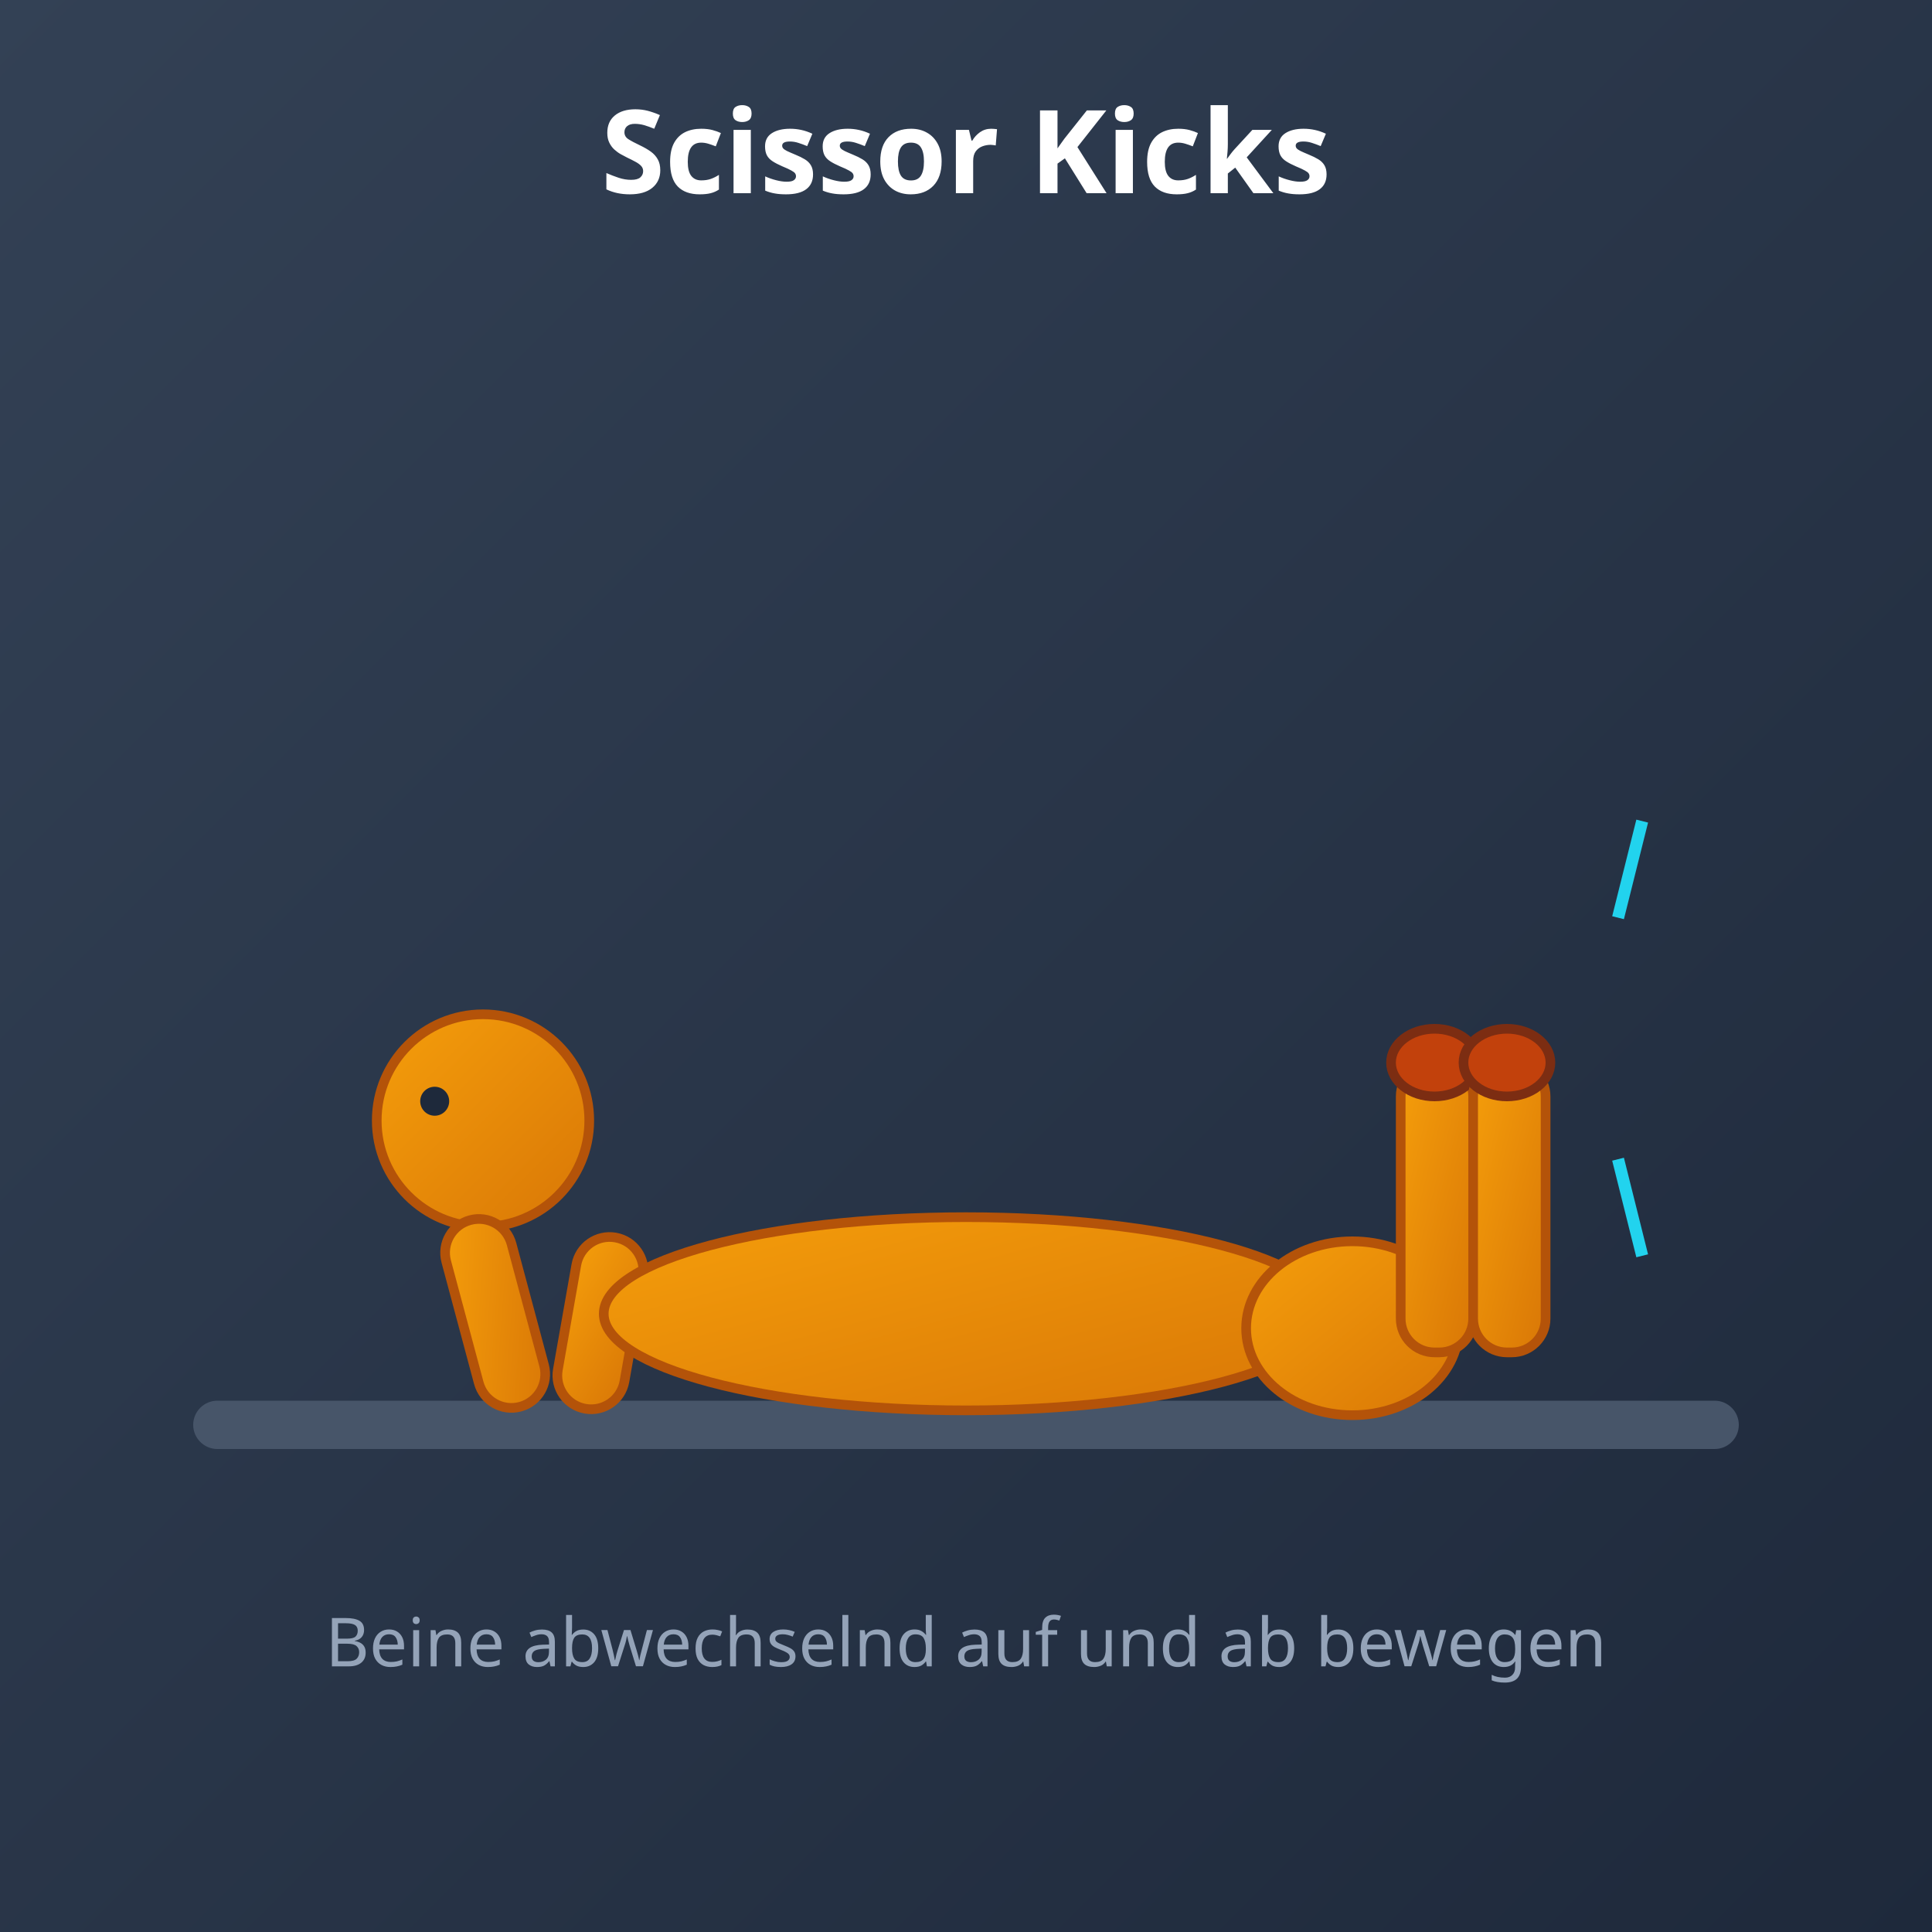
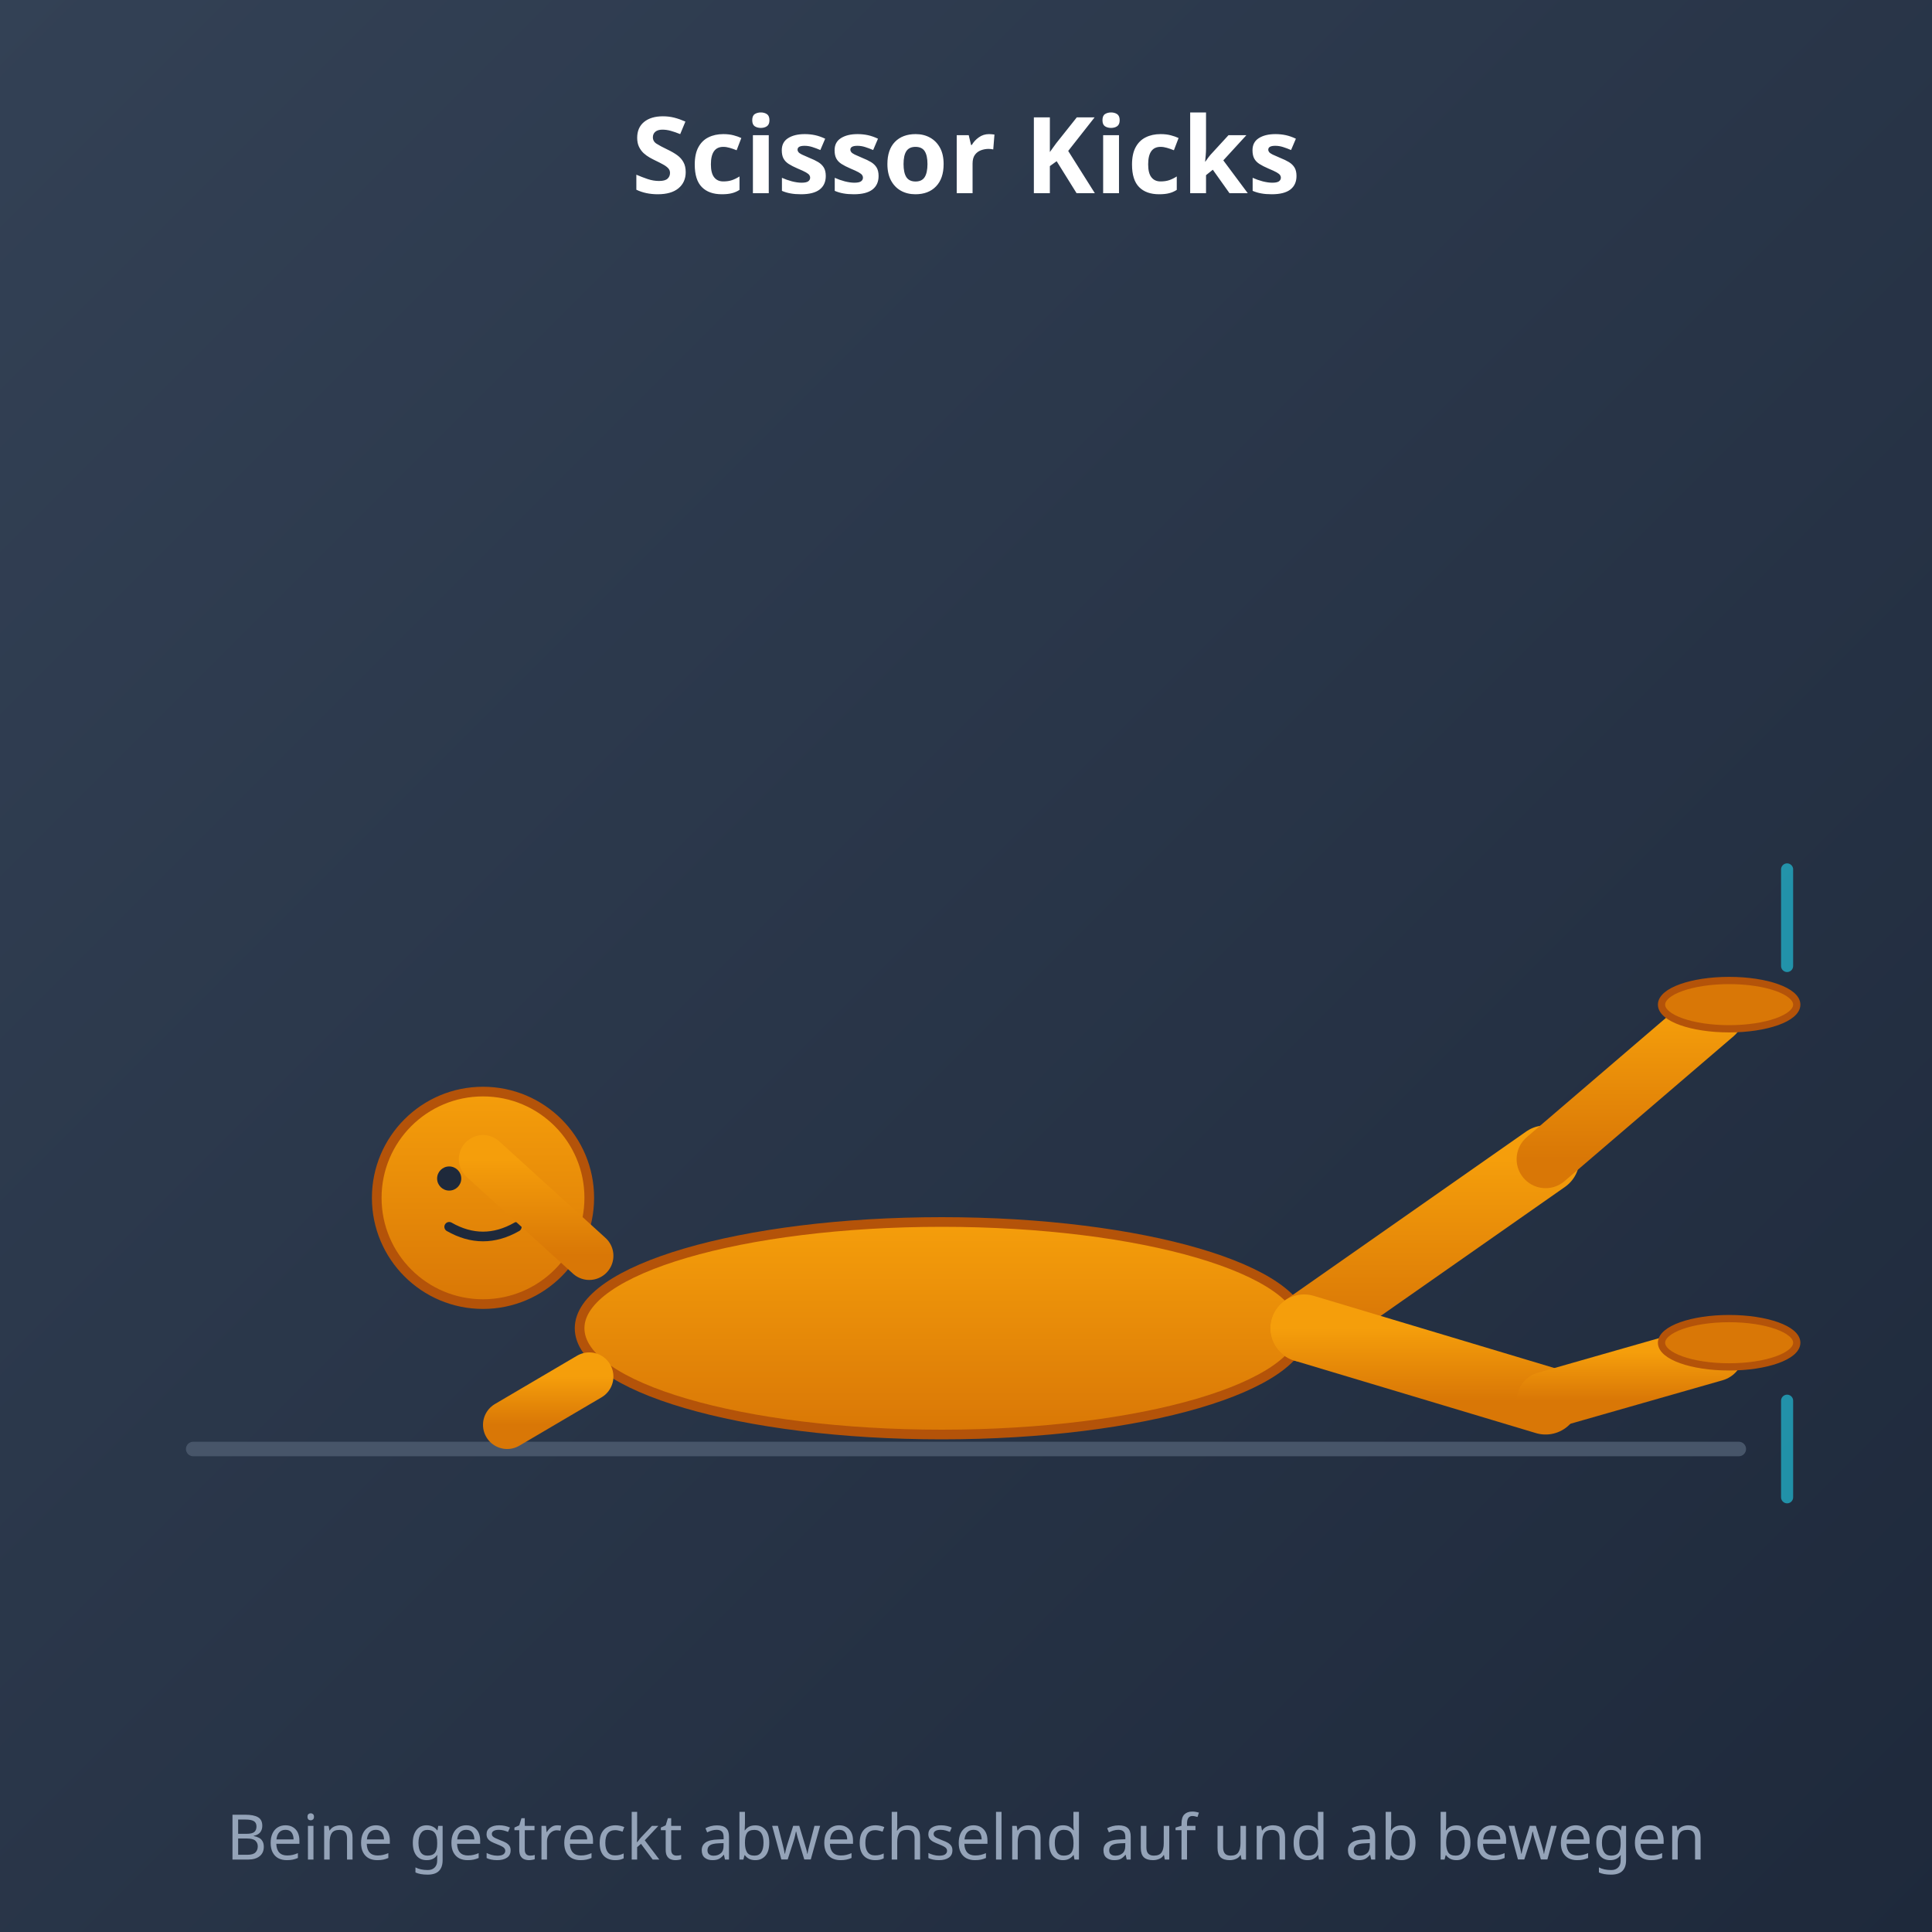
<svg xmlns="http://www.w3.org/2000/svg" width="400" height="400" viewBox="0 0 400 400">
  <defs>
    <linearGradient id="bgSK" x1="0%" y1="0%" x2="100%" y2="100%">
-       <stop offset="0%" style="stop-color:#334155;stop-opacity:1" />
-       <stop offset="100%" style="stop-color:#1e293b;stop-opacity:1" />
+       <stop offset="0%" stop-color="#334155" />
+       <stop offset="100%" stop-color="#1e293b" />
    </linearGradient>
-     <linearGradient id="bodySK" x1="0%" y1="0%" x2="100%" y2="100%">
-       <stop offset="0%" style="stop-color:#f59e0b;stop-opacity:1" />
-       <stop offset="100%" style="stop-color:#d97706;stop-opacity:1" />
+     <linearGradient id="bodySK" x1="0%" y1="0%" x2="0%" y2="100%">
+       <stop offset="0%" stop-color="#f59e0b" />
+       <stop offset="100%" stop-color="#d97706" />
    </linearGradient>
  </defs>
  <rect width="400" height="400" fill="url(#bgSK)" />
-   <text x="200" y="40" font-family="system-ui" font-size="24" font-weight="bold" fill="#ffffff" text-anchor="middle">Scissor Kicks</text>
-   <rect x="40" y="290" width="320" height="10" rx="5" fill="#475569" />
-   <circle cx="100" cy="232" r="22" fill="url(#bodySK)" stroke="#b45309" stroke-width="2" />
-   <circle cx="90" cy="228" r="3" fill="#1e293b" />
-   <rect x="95" y="252" width="14" height="40" rx="7" fill="url(#bodySK)" stroke="#b45309" stroke-width="2" transform="rotate(-15 102 270)" />
-   <rect x="118" y="256" width="14" height="36" rx="7" fill="url(#bodySK)" stroke="#b45309" stroke-width="2" transform="rotate(10 125 270)" />
-   <ellipse cx="200" cy="272" rx="75" ry="20" fill="url(#bodySK)" stroke="#b45309" stroke-width="2" />
-   <ellipse cx="280" cy="275" rx="22" ry="18" fill="url(#bodySK)" stroke="#b45309" stroke-width="2" />
-   <rect x="290" y="220" width="15" height="60" rx="7" fill="url(#bodySK)" stroke="#b45309" stroke-width="2">
-     <animateTransform attributeName="transform" type="rotate" values="-20 297 280;10 297 280;-20 297 280" dur="1.2s" repeatCount="indefinite" />
-   </rect>
-   <ellipse cx="297" cy="220" rx="9" ry="7" fill="#c2410c" stroke="#7c2d12" stroke-width="2">
-     <animateTransform attributeName="transform" type="rotate" values="-20 297 280;10 297 280;-20 297 280" dur="1.2s" repeatCount="indefinite" />
+   <text x="200" y="40" font-family="system-ui,sans-serif" font-size="22" font-weight="bold" fill="#ffffff" text-anchor="middle">Scissor Kicks</text>
+   <line x1="40" y1="300" x2="360" y2="300" stroke="#475569" stroke-width="3" stroke-linecap="round" />
+   <circle cx="100" cy="248" r="22" fill="url(#bodySK)" stroke="#b45309" stroke-width="2" />
+   <circle cx="93" cy="244" r="2.5" fill="#1e293b" />
+   <circle cx="104" cy="244" r="2.5" fill="#1e293b" />
+   <path d="M93 254 Q100 258 107 254" stroke="#1e293b" stroke-width="2" fill="none" stroke-linecap="round" />
+   <ellipse cx="195" cy="275" rx="75" ry="22" fill="url(#bodySK)" stroke="#b45309" stroke-width="2" />
+   <line x1="122" y1="260" x2="100" y2="240" stroke="url(#bodySK)" stroke-width="10" stroke-linecap="round" />
+   <line x1="122" y1="285" x2="105" y2="295" stroke="url(#bodySK)" stroke-width="10" stroke-linecap="round" />
+   <line x1="270" y1="275" x2="320" y2="240" stroke="url(#bodySK)" stroke-width="14" stroke-linecap="round">
+     <animate attributeName="y2" values="240;290;240" dur="2s" repeatCount="indefinite" calcMode="spline" keySplines="0.4 0 0.6 1;0.4 0 0.6 1" />
+   </line>
+   <line x1="320" y1="240" x2="355" y2="210" stroke="url(#bodySK)" stroke-width="12" stroke-linecap="round">
+     <animate attributeName="y1" values="240;290;240" dur="2s" repeatCount="indefinite" calcMode="spline" keySplines="0.4 0 0.6 1;0.4 0 0.6 1" />
+     <animate attributeName="y2" values="210;280;210" dur="2s" repeatCount="indefinite" calcMode="spline" keySplines="0.4 0 0.6 1;0.4 0 0.6 1" />
+   </line>
+   <ellipse cx="358" cy="208" rx="14" ry="5" fill="#d97706" stroke="#b45309" stroke-width="1.5">
+     <animate attributeName="cy" values="208;278;208" dur="2s" repeatCount="indefinite" calcMode="spline" keySplines="0.4 0 0.6 1;0.4 0 0.6 1" />
  </ellipse>
-   <rect x="305" y="220" width="15" height="60" rx="7" fill="url(#bodySK)" stroke="#b45309" stroke-width="2">
-     <animateTransform attributeName="transform" type="rotate" values="10 312 280;-20 312 280;10 312 280" dur="1.2s" repeatCount="indefinite" />
-   </rect>
-   <ellipse cx="312" cy="220" rx="9" ry="7" fill="#c2410c" stroke="#7c2d12" stroke-width="2">
-     <animateTransform attributeName="transform" type="rotate" values="10 312 280;-20 312 280;10 312 280" dur="1.2s" repeatCount="indefinite" />
+   <line x1="270" y1="275" x2="320" y2="290" stroke="url(#bodySK)" stroke-width="14" stroke-linecap="round">
+     <animate attributeName="y2" values="290;240;290" dur="2s" repeatCount="indefinite" calcMode="spline" keySplines="0.4 0 0.6 1;0.4 0 0.6 1" />
+   </line>
+   <line x1="320" y1="290" x2="355" y2="280" stroke="url(#bodySK)" stroke-width="12" stroke-linecap="round">
+     <animate attributeName="y1" values="290;240;290" dur="2s" repeatCount="indefinite" calcMode="spline" keySplines="0.4 0 0.6 1;0.4 0 0.6 1" />
+     <animate attributeName="y2" values="280;210;280" dur="2s" repeatCount="indefinite" calcMode="spline" keySplines="0.4 0 0.6 1;0.4 0 0.6 1" />
+   </line>
+   <ellipse cx="358" cy="278" rx="14" ry="5" fill="#d97706" stroke="#b45309" stroke-width="1.5">
+     <animate attributeName="cy" values="278;208;278" dur="2s" repeatCount="indefinite" calcMode="spline" keySplines="0.4 0 0.6 1;0.4 0 0.6 1" />
  </ellipse>
-   <path d="M 335 190 L 340 170 M 335 240 L 340 260" stroke="#22d3ee" stroke-width="2.5" fill="none">
-     <animate attributeName="opacity" values="1;0.3;1" dur="1.2s" repeatCount="indefinite" />
-   </path>
-   <text x="200" y="345" font-family="system-ui" font-size="14" fill="#94a3b8" text-anchor="middle">Beine abwechselnd auf und ab bewegen</text>
+   <g opacity="0.6">
+     <path d="M370 200 L370 180" stroke="#22d3ee" stroke-width="2.5" fill="none" stroke-linecap="round">
+       <animate attributeName="opacity" values="0.3;1;0.3" dur="2s" repeatCount="indefinite" />
+     </path>
+     <path d="M370 290 L370 310" stroke="#22d3ee" stroke-width="2.5" fill="none" stroke-linecap="round">
+       <animate attributeName="opacity" values="0.3;1;0.3" dur="2s" repeatCount="indefinite" />
+     </path>
+   </g>
+   <text x="200" y="385" font-family="system-ui,sans-serif" font-size="13" fill="#94a3b8" text-anchor="middle">Beine gestreckt abwechselnd auf und ab bewegen</text>
</svg>
